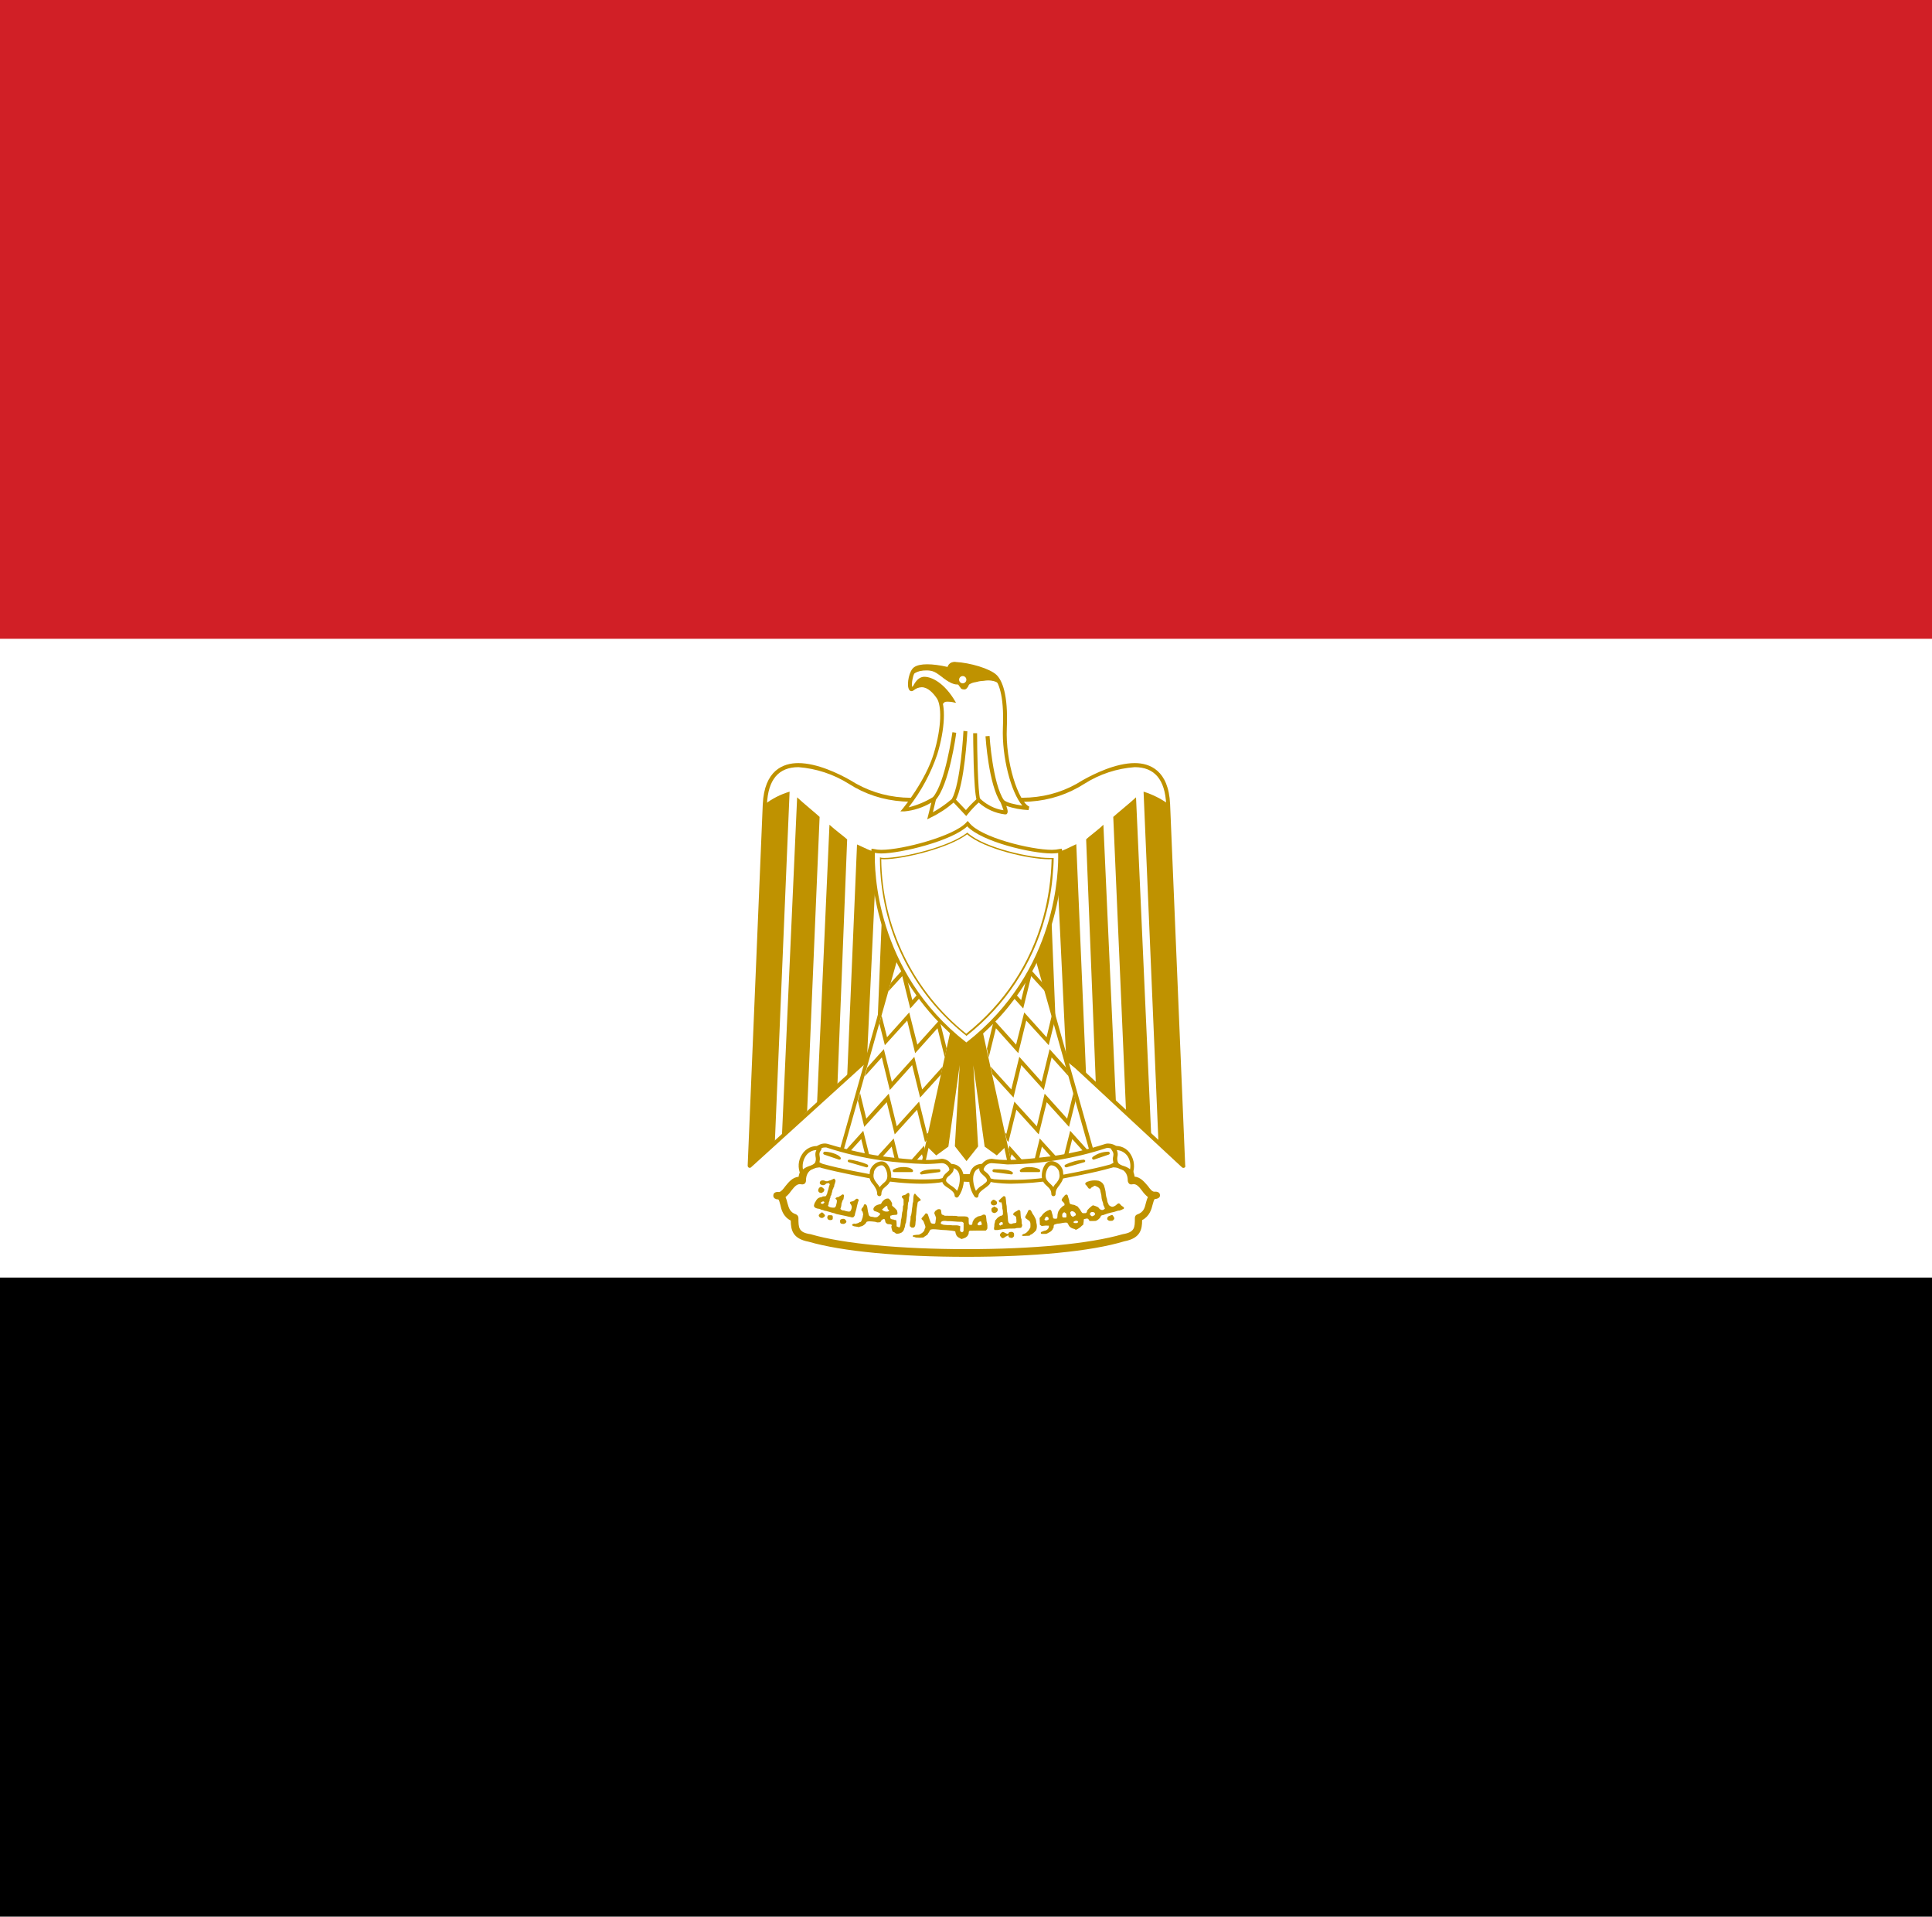
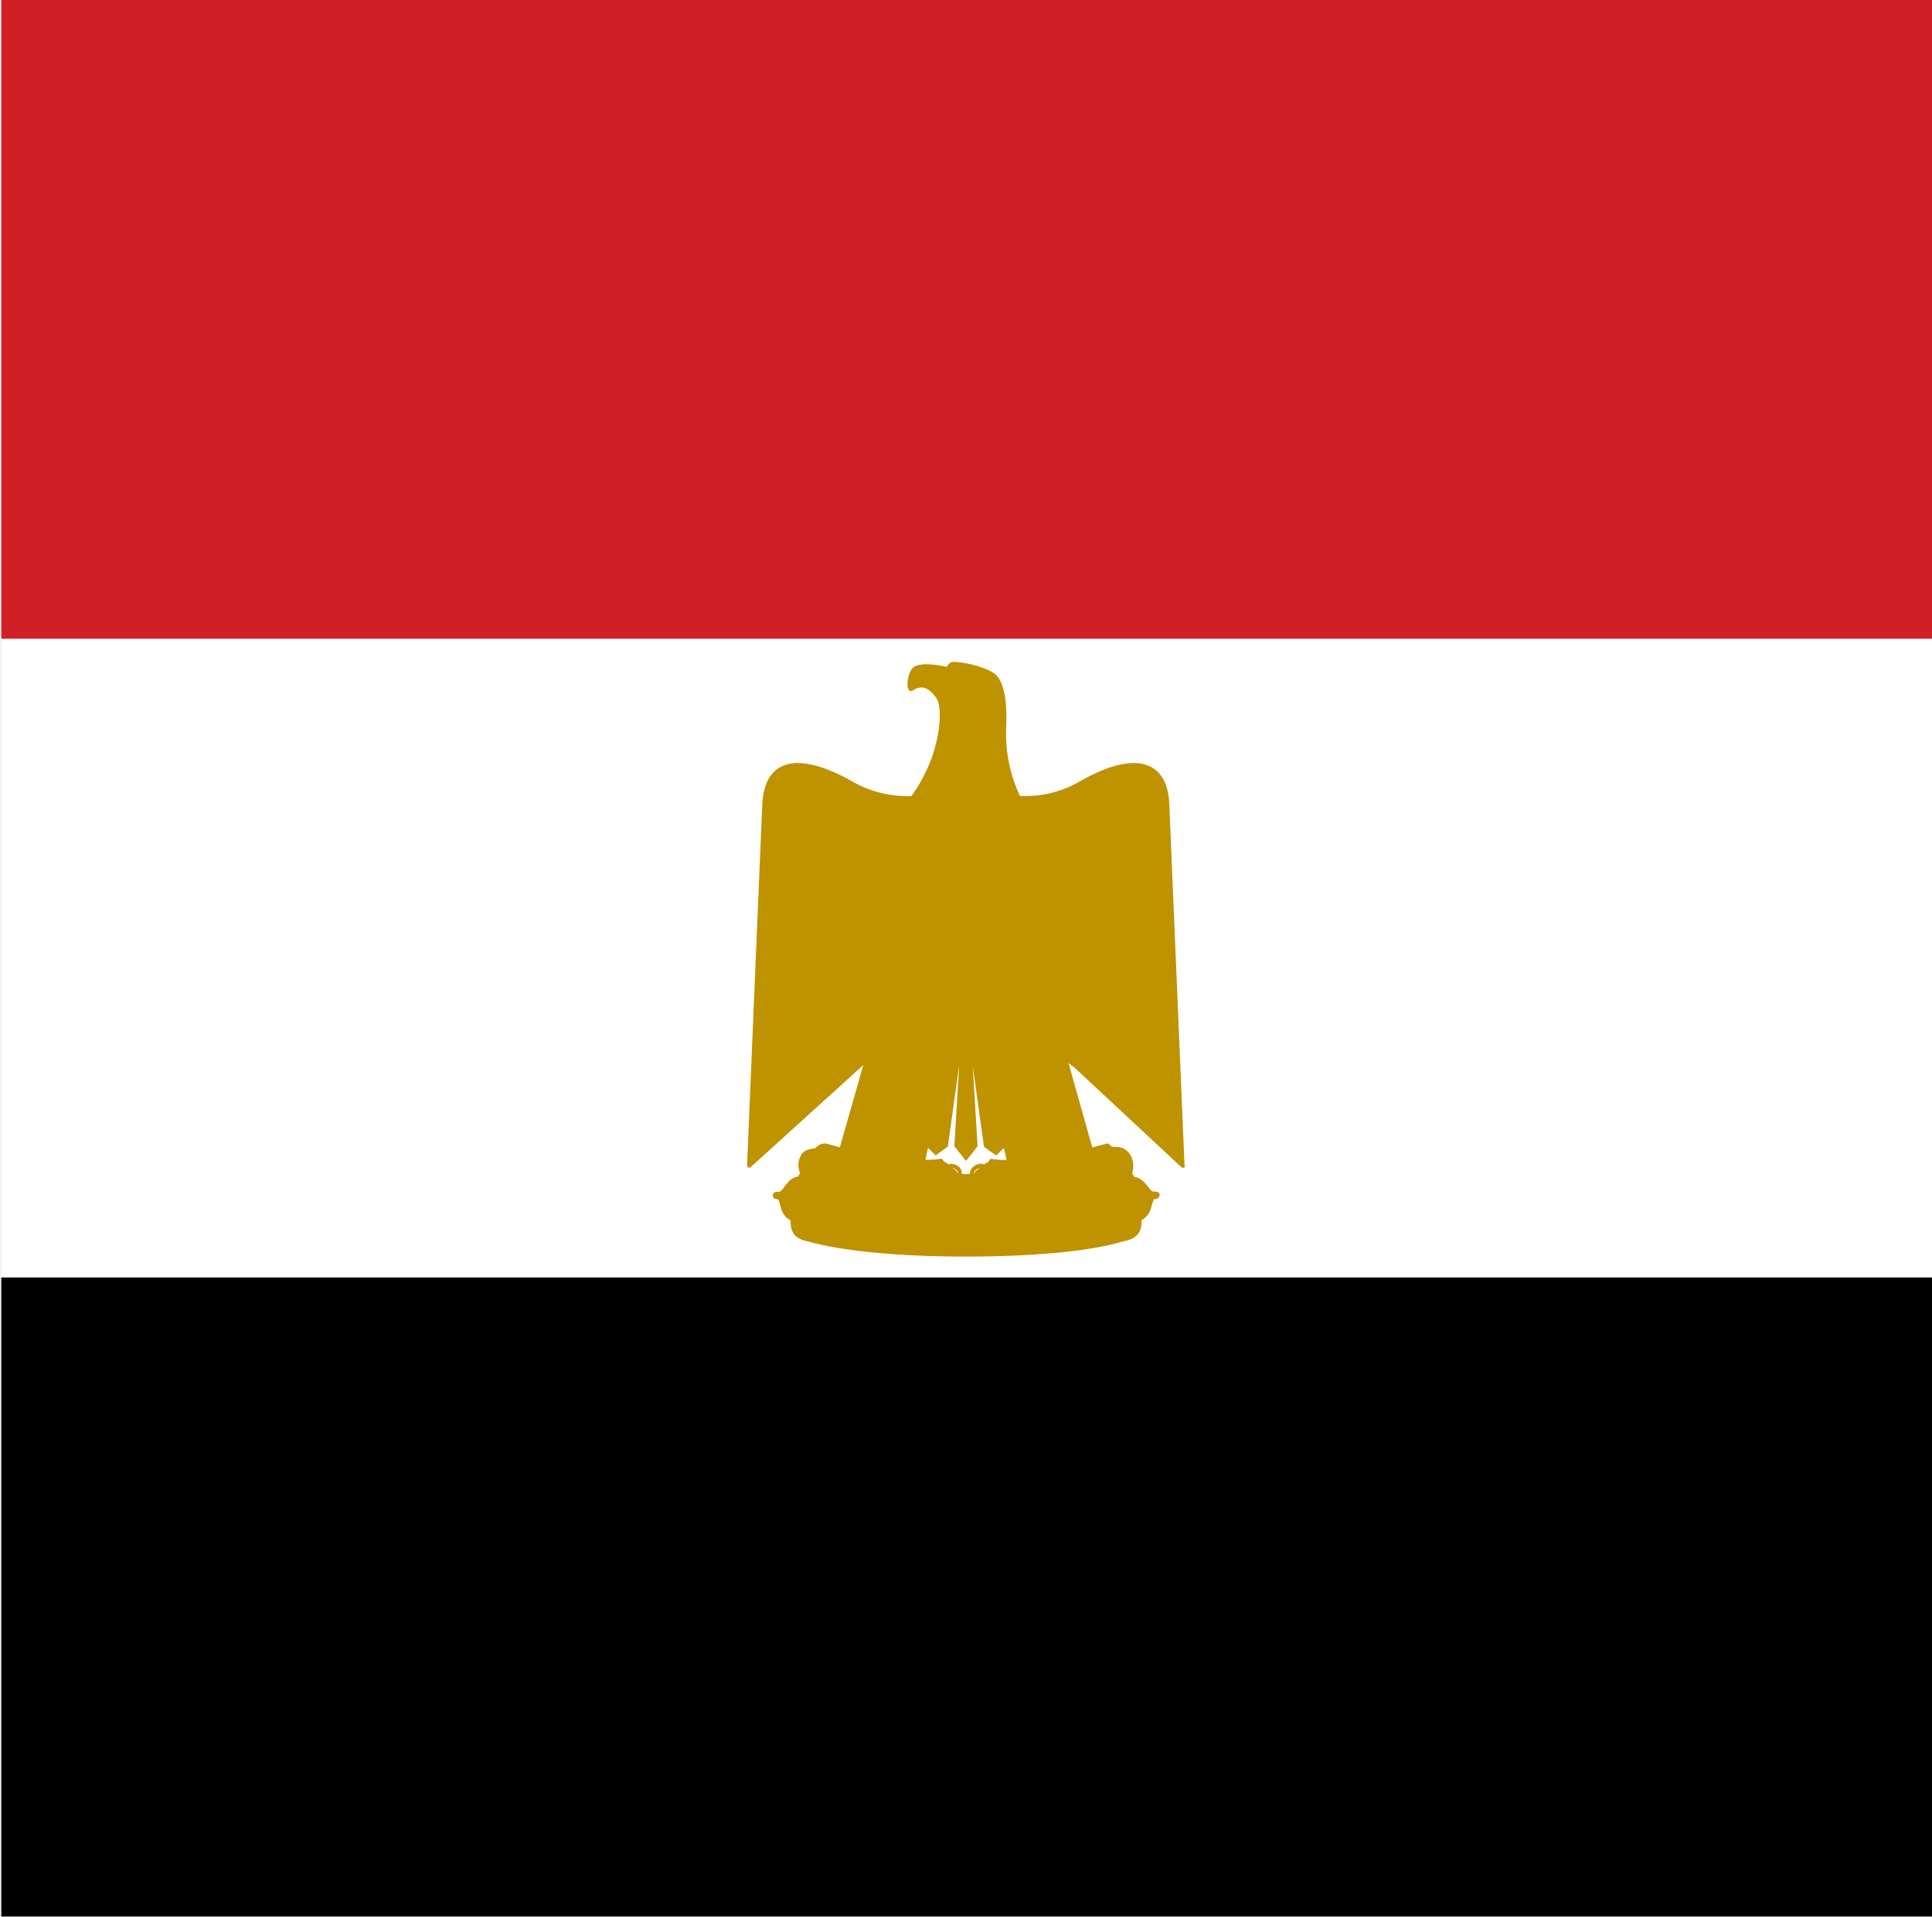
- <svg xmlns="http://www.w3.org/2000/svg" width="13.323" height="13.213" viewBox="3.247 0 13.323 13.213">
-   <path fill="#FFF" d="M.009 0h19.82v13.214H.009z" />
-   <path d="M.009 8.808h19.82v4.406H.009z" />
-   <path fill="#D11F26" d="M.009 0h19.82v4.404H.009z" />
-   <g>
-     <path fill="#FFF" d="M9.929 6.666l1.478 1.373-.104-2.493c-.017-.378-.345-.291-.582-.155-.242.155-.519.155-.81.054-.291.1-.566.1-.808-.055-.238-.136-.566-.223-.581.155l-.106 2.493 1.513-1.372z" />
-     <path fill="#BF9200" d="M11.407 8.052a.015.015 0 0 1-.009-.004L9.929 6.684 8.426 8.048c-.004.004-.01.004-.015.002s-.008-.008-.008-.014l.104-2.491c.011-.234.14-.284.245-.284.131 0 .281.074.357.117.225.143.491.161.798.052a.017.017 0 0 1 .01 0c.309.108.574.091.796-.051.078-.044.228-.118.359-.118.104 0 .234.05.244.284l.104 2.489.001.004c.001.008-.005.014-.014.014zM8.753 5.289c-.137 0-.21.086-.217.257l-.105 2.461L9.92 6.656c.004-.006.014-.006.019 0l1.454 1.349-.104-2.459c-.008-.171-.08-.257-.217-.257a.747.747 0 0 0-.346.114c-.228.146-.5.164-.815.055-.312.108-.586.09-.812-.055a.761.761 0 0 0-.346-.114z" />
-     <path fill="#BF9200" d="M10.342 5.874l.051 1.202.14.136-.053-1.323c-.035 0-.122 0-.138-.015zM9.98 6.94l.208.944-.069.068-.071-.053-.117-.842.049.842-.068.086-.068-.086.05-.842-.118.842-.071.053-.068-.068.207-.944z" />
-     <path fill="#BF9200" d="M9.912 8.005l-.08-.102v-.006l.033-.554-.078.562-.084.061-.08-.078.001-.006.209-.955h.157l.003.009.207.952-.079.078-.084-.061-.078-.56.033.559-.08.101zm-.056-.109l.056.07.057-.07-.05-.838.023-.002.116.836.06.045.057-.058-.204-.928h-.118l-.203.929.056.057.061-.045.116-.835.022.002-.049.837zM8.692 5.458L8.59 7.884l-.174.154.105-2.493a.53.53 0 0 1 .171-.087zM8.899 5.632l-.086 2.029-.174.176.105-2.34c.035.034.137.117.155.135zM9.089 5.787l-.067 1.69-.141.138.086-1.929c.035.033.103.083.122.101zM9.293 5.874l-.068 1.441-.136.11.068-1.603c.034.014.102.052.136.052zM9.482 5.874l-.05 1.202-.14.136.054-1.323c.034 0 .12 0 .136-.015zM11.133 5.458l.103 2.425.173.154-.104-2.493a.593.593 0 0 0-.172-.086zM10.924 5.632l.088 2.029.174.176-.105-2.34c-.036.034-.138.117-.157.135zM10.737 5.787l.067 1.69.139.138-.087-1.929c-.033.033-.102.083-.119.101zM10.531 5.874l.069 1.441.137.108-.068-1.603c-.036.016-.103.054-.138.054z" />
-     <path fill="#FFF" d="M9.448 6.524l-.413 1.461.567.088.242-1.1z" />
-     <path fill="#BF9200" d="M9.602 8.085l-.568-.086a.035.035 0 0 1-.009-.006c-.002-.004-.003-.008-.002-.012l.412-1.46c.001-.005.005-.008.01-.01.004 0 .009.001.012.005l.396.449c.002.002.003.007.002.011l-.24 1.099c-.001.006-.006.01-.013.01zm-.55-.111l.541.084.237-1.081-.377-.427-.401 1.424z" />
-     <path fill="#FFF" d="M10.376 6.524l.412 1.461-.566.088-.242-1.1z" />
-     <path fill="#BF9200" d="M10.222 8.085a.014.014 0 0 1-.014-.01l-.24-1.099c-.001-.004 0-.009.004-.011l.396-.449c.002-.004.008-.005.012-.005.004.002.01.005.011.01l.411 1.46c0 .004 0 .008-.002.012l-.009.006-.565.086h-.004zm-.228-1.108l.237 1.081.54-.084-.401-1.424-.376.427z" />
-     <path fill="#FFF" d="M10.891 7.952a.181.181 0 0 0-.104.033l.104-.033zM10.721 8.003a.348.348 0 0 0-.121.035l.121-.035zM10.102 8.073c.032 0 .102 0 .12.014l-.12-.014zM10.289 8.073c.02-.021.087-.021.121 0h-.121zM10.178 5.602c.014 0-.021-.077-.021-.077.038.039.182.048.182.048-.086-.038-.172-.326-.161-.555.01-.231-.033-.321-.066-.354-.044-.044-.183-.082-.274-.087-.052-.003-.044.039-.044.039-.096-.026-.191-.034-.234-.005-.04.026-.049.162-.019.139.072-.059.134-.005.178.058.037.054.035.21-.021.392-.057.19-.214.382-.214.382.085 0 .206-.075.206-.075l-.03.118a.742.742 0 0 0 .163-.109l.086.09c.029-.037.087-.09.087-.09s.072.075.182.086z" />
-     <path fill="#BF9200" d="M9.641 5.649l.029-.116a.449.449 0 0 1-.186.061h-.028l.018-.021c.001-.001.156-.191.212-.377.057-.189.054-.334.021-.382-.024-.035-.061-.076-.104-.076a.09.09 0 0 0-.055.021c-.005.004-.01.006-.015.006s-.016-.002-.021-.02c-.011-.031.003-.122.04-.146.039-.026.122-.025.229-.001a.07.07 0 0 1 .009-.017c.01-.012.024-.018.043-.018l.005.001c.097.005.236.045.282.09.037.037.08.131.07.364-.011.235.08.51.155.543l-.005.024a.56.56 0 0 1-.154-.029c.015.039.009.047.007.051l-.004.006-.01.002a.334.334 0 0 1-.183-.082.684.684 0 0 0-.076.081l-.01.012-.087-.093a.696.696 0 0 1-.157.103l-.025.013zm.069-.172l-.03.123c.075-.041.134-.094.134-.094l.01-.009.084.088c.03-.037.076-.078.078-.08l.01-.008.01.009s.064.067.161.08a.914.914 0 0 0-.021-.057l.021-.015c.021.021.082.033.13.04-.078-.09-.142-.335-.134-.538.01-.235-.035-.317-.062-.345-.041-.041-.176-.077-.265-.083h-.003c-.007 0-.018.001-.021.008-.006.007-.004.017-.004.017l.003.021-.02-.006c-.104-.026-.189-.03-.224-.007-.011.008-.022.032-.027.061a.153.153 0 0 0-.003.054.103.103 0 0 1 .066-.025c.043 0 .086.029.126.088.042.062.035.228-.019.403a1.24 1.24 0 0 1-.197.364.6.6 0 0 0 .169-.071l.028-.018z" />
-     <path fill="#BF9200" d="M9.699 5.515l-.02-.017c.087-.098.135-.446.136-.45l.026.004c-.001.015-.049.36-.142.463zM9.835 5.522l-.024-.013c.061-.111.08-.465.08-.47l.027.003c-.001.015-.019.364-.083.48zM9.983 5.519c-.024-.068-.025-.447-.025-.464h.027c0 .108.005.402.021.456l-.023.008zM10.147 5.532c-.082-.121-.103-.442-.104-.456l.028-.002c0 .004.021.328.099.443l-.023.015zM9.741 4.878a.17.17 0 0 0-.022-.071c-.044-.062-.106-.116-.178-.057 0 0 .024-.076.077-.079.041-.003.133.03.214.17 0 0-.061-.014-.075-.001-.027.022-.016.038-.016.038z" />
-     <path fill="#BF9200" d="M9.738 4.881c0-.001-.004-.007-.003-.015a.156.156 0 0 0-.02-.059c-.057-.08-.114-.1-.172-.055l-.01.008.004-.012c.001-.004.026-.079.081-.082h.004c.052 0 .14.045.213.171l.005.008-.009-.001s-.026-.007-.049-.007c-.014 0-.02.003-.021.004-.011.009-.017.018-.018.025l.002.011-.007.004zm-.135-.161c.041 0 .08.028.118.084a.124.124 0 0 1 .019.048l.014-.017a.059.059 0 0 1 .027-.005.22.22 0 0 1 .042.005c-.094-.156-.191-.16-.202-.16h-.004c-.037.002-.06.043-.069.063a.112.112 0 0 1 .055-.018z" />
-     <path fill="#BF9200" d="M9.533 4.656c.006-.02.015-.037.027-.045.043-.029.138-.021.234.005 0 0-.008-.042.043-.039.092.005.23.043.274.087a.15.15 0 0 1 .031.051h-.001c-.021-.029-.081-.028-.096-.025-.022.002-.038.001-.067.009a.117.117 0 0 0-.048.015c-.009.009-.017.036-.031.036-.023 0-.021-.006-.027-.013-.007-.01-.012-.023-.02-.022-.024.004-.062-.014-.11-.051-.048-.039-.067-.048-.129-.044-.062.005-.082.04-.082.04l.002-.004z" />
-     <path fill="#BF9200" d="M9.899 4.753c-.02 0-.023-.004-.028-.01l-.002-.004c-.003-.002-.005-.007-.007-.009-.003-.005-.007-.011-.01-.011h-.007c-.024 0-.061-.018-.105-.054-.04-.03-.059-.043-.103-.043l-.024.001c-.059.005-.079.038-.079.038l-.006-.003.001-.004c.004-.013.014-.037.029-.047a.152.152 0 0 1 .083-.019c.041 0 .092.008.148.022 0-.006 0-.017.007-.025.009-.01.022-.013.04-.013.095.005.233.044.276.088a.21.21 0 0 1 .033.052l.002.006h-.01l-.001-.001c-.017-.023-.059-.026-.075-.026l-.018.001a.111.111 0 0 1-.017.002c-.011.001-.026.002-.047.008l-.005.001a.106.106 0 0 0-.042.015c-.003.001-.006.007-.008.014-.007.01-.014.021-.025.021zm-.047-.042c.007 0 .011.007.016.014a.088.088 0 0 0 .006.01l.004.005c.003.004.005.006.021.006.006 0 .012-.01.018-.019.003-.007.007-.012.01-.016.012-.009.031-.013.046-.017l.005-.001a.433.433 0 0 1 .051-.007l.017-.002.019-.001c.015 0 .048.003.069.018-.008-.014-.016-.024-.024-.035-.041-.042-.179-.08-.271-.085h-.004c-.014 0-.023.003-.029.01-.01.01-.007.024-.007.024l.001.006-.006-.001a.646.646 0 0 0-.152-.024c-.036 0-.062.006-.08.019-.008.004-.015.014-.021.028a.121.121 0 0 1 .07-.027l.025-.001c.046 0 .066.013.106.046.043.033.078.051.101.051h.007l.002-.001z" />
-     <circle fill="#FFF" cx="9.886" cy="4.686" r=".025" />
-     <path fill="none" d="M9.299 8.013l.128.019-.031-.127zM10.344 6.673l.094.104-.063-.227-.198.223.112.122z" />
-     <path fill="none" d="M9.625 7.923l.013-.063-.012.014-.055-.223-.154.17-.055-.222-.155.17-.044-.18-.1.359.137-.152.052.211h.014l.144-.158.046.187.036.006.127-.143zM10.604 8.001l.151-.022-.114-.126zM10.401 8.032l.128-.019-.097-.108zM9.605 7.958l-.08.088.071.012.016-.073zM9.538 6.895l.112-.122-.198-.223-.063.227.094-.104zM9.777 6.916l-.052-.059.022.092zM9.397 7.458l.155-.172.054.225.142-.158.014-.063-.05-.201-.154.172-.055-.225-.154.17-.038-.15-.085.306.116-.129z" />
-     <path fill="none" d="M9.376 7.54l.055.225.154-.17.055.222.01-.009.087-.401-.145.16-.055-.224-.154.172-.055-.225-.118.131-.032.115.043.176zM9.072 7.979l.151.022-.037-.148zM9.517 6.98l.056.222.153-.17.049.197.055-.254-.035-.039-.062.069-.047-.192-.018-.021-.144.161-.055-.223-.097.106-.046.165.038.15zM10.242 7.595l.155.17.054-.225.155.172.043-.176-.032-.115-.118-.131-.054.225-.155-.172-.054.224-.146-.16.087.401.01.009z" />
-     <path fill="none" d="M10.335 8.042l.036-.006.046-.187.144.158h.013l.053-.211.137.152-.1-.359-.045.18-.154-.17-.055.222-.154-.17-.055.223-.011-.014.012.063.006-.024zM10.254 7.202l.056-.222.154.171.036-.15-.045-.165-.097-.106-.055.223-.145-.161-.016.021-.048.192-.063-.069-.034.039.056.254.048-.197z" />
-     <path fill="none" d="M10.276 7.286l.154.172.055-.225.116.129-.085-.306-.037.15-.155-.17-.055.225-.154-.172-.05.201.013.063.143.158zM10.102 6.857l-.052.059.03.033zM10.223 7.958l-.008.027.017.073.071-.012z" />
-     <path fill="#BF9200" d="M10.269 7.261l.055-.225.155.17.037-.15-.016-.055-.036.15-.154-.171-.056.222-.153-.17-.048.197.012.061.05-.201zM10.29 7.343l.155.172.054-.225.118.131-.016-.059-.116-.129-.055.225-.154-.172-.055.225-.143-.158.012.054.146.16zM10.358 6.73l.097.106-.017-.059-.094-.104-.055.222-.112-.122-.019.019.145.161zM10.142 6.813l-.04.044-.022.092-.03-.033-.019.02.063.069zM10.256 7.651l.154.17.055-.222.154.17.045-.18-.015-.053-.043.176-.155-.172-.054.225-.155-.17-.055.222-.01-.009.013.052.011.014zM10.371 8.036l.03-.004.031-.127.097.108.032-.006-.144-.158zM10.303 8.046l.032-.004-.127-.143-.006.024.013.062.008-.027zM10.574 8.007l.03-.006.037-.148.114.126.017-.003-.008-.028-.137-.152zM9.503 7.036l.055.225.154-.172.05.201.013-.061-.049-.197-.153.17-.056-.222-.153.171-.038-.15-.015.055.038.15zM9.383 7.515l.154-.172.055.224.145-.16.011-.054-.142.158-.054-.225-.155.172-.055-.225-.116.129-.016.059.118-.131zM9.524 6.953l.144-.161-.018-.019-.112.122-.055-.222-.094.104-.017.059.097-.106zM9.795 6.936l-.018-.02-.03.033-.022-.092-.039-.044.047.192zM9.362 7.599l.055.222.154-.17.055.223.012-.014.012-.052-.01.009-.055-.222-.154.17-.055-.225-.155.172-.043-.176-.015.053.044.18zM9.612 7.985l.013-.062-.006-.024-.127.143.033.004.08-.088zM9.266 8.007l.033.006.097-.108.031.127.029.004-.046-.187zM9.063 7.948l-.008.028.017.003.114-.126.037.148.029.006-.052-.211z" />
-     <path fill="#FFF" d="M9.912 8.638c.43 0 .842-.033 1.084-.102.103-.018.103-.07.103-.139.103-.035.05-.154.12-.154-.07.018-.087-.121-.174-.104 0-.121-.121-.138-.223-.103-.205.067-.566.084-.911.084-.343-.017-.703-.017-.91-.084-.102-.033-.222-.017-.222.104-.087-.018-.102.121-.174.103.07 0 .019.119.121.154 0 .067 0 .121.104.139.24.068.652.102 1.082.102z" />
-     <g>
-       <path fill="#BF9200" d="M9.912 8.665c-.462 0-.857-.037-1.088-.104-.113-.021-.123-.083-.124-.146-.053-.027-.065-.076-.072-.109-.005-.02-.009-.033-.014-.037-.005 0-.01 0-.015-.002-.013-.004-.021-.014-.019-.028.002-.02.024-.023.04-.021.014-.002.028-.02.042-.039.022-.027.049-.062.092-.066.012-.073.069-.116.156-.116.031 0 .065.006.099.016.167.055.436.064.72.076.061.002.123.006.185.006.441 0 .736-.025.902-.082a.343.343 0 0 1 .1-.016c.088 0 .146.043.155.115.043.004.069.039.092.065.015.021.028.037.042.039.018-.002.039.002.041.021.002.015-.007.023-.02.027-.004.002-.011.002-.015.002-.006.004-.01.019-.015.037-.008.033-.021.082-.073.109 0 .062-.01.125-.123.146-.23.07-.627.107-1.088.107zm-1.248-.412c.006.014.01.027.013.041.01.035.017.064.059.078.01.004.017.014.017.025 0 .067 0 .1.084.112.223.066.625.103 1.075.103.457 0 .85-.037 1.077-.103.084-.014.084-.045.084-.112 0-.013.007-.021.018-.025.041-.014.05-.043.058-.078.004-.014.007-.027.014-.041a.204.204 0 0 1-.04-.043c-.025-.033-.042-.051-.068-.045-.009.002-.017 0-.021-.004a.032.032 0 0 1-.01-.021c0-.076-.058-.092-.105-.092a.264.264 0 0 0-.084.014c-.172.06-.472.086-.918.086-.068-.004-.129-.004-.191-.008-.287-.01-.56-.02-.732-.078a.26.26 0 0 0-.084-.014c-.048 0-.105.016-.105.092 0 .008-.004.017-.01.021a.028.028 0 0 1-.022.004c-.027-.006-.044.012-.07.045a.2.2 0 0 1-.039.043z" />
-     </g>
-     <path fill="#FFF" d="M9.327 7.985c.139.018.294.033.415.018.068 0 .118.119-.019.137-.121.017-.311 0-.412-.018-.086-.016-.276-.049-.396-.084-.121-.053-.034-.154.034-.141.105.036.242.069.378.088z" />
-     <g>
-       <path fill="#BF9200" d="M9.606 8.161c-.11 0-.229-.014-.297-.025-.075-.014-.274-.051-.398-.084-.073-.033-.072-.078-.068-.098.01-.043.063-.08.11-.068.07.021.212.062.376.086h.002c.08.01.196.025.3.025a.599.599 0 0 0 .109-.008c.043 0 .081.037.083.078.001.016-.002.073-.098.086a.97.97 0 0 1-.119.008zm-.671-.25c-.029 0-.061.023-.065.049s.012.049.05.064c.122.035.32.07.395.084a1.837 1.837 0 0 0 .406.02c.05-.008.076-.029.074-.059-.001-.027-.027-.05-.053-.05-.031.002-.07.006-.111.006A2.746 2.746 0 0 1 9.325 8a2.224 2.224 0 0 1-.38-.089h-.01z" />
-     </g>
-     <path fill="#FFF" d="M10.498 7.985c-.141.018-.295.033-.412.018-.071 0-.121.119.017.137.12.017.309 0 .41-.018.088-.016.275-.049.396-.084.121-.053.035-.154-.033-.141a2.17 2.17 0 0 1-.378.088z" />
-     <g>
-       <path fill="#BF9200" d="M10.218 8.161a.92.92 0 0 1-.117-.008c-.097-.013-.101-.068-.1-.086a.088.088 0 0 1 .085-.078.594.594 0 0 0 .108.008c.104 0 .222-.016.301-.025a2.17 2.17 0 0 0 .376-.086c.006-.002.012-.002.019-.002.043 0 .084.031.093.07.004.02.005.064-.067.096-.126.037-.324.072-.397.086a2.14 2.14 0 0 1-.301.025zm-.134-.142a.058.058 0 0 0-.056.051c-.002.029.025.052.074.06a1.755 1.755 0 0 0 .406-.018c.074-.014.271-.049.396-.084.036-.017.055-.039.05-.064-.007-.029-.046-.055-.077-.049a2.27 2.27 0 0 1-.684.113 2.978 2.978 0 0 0-.109-.009z" />
-     </g>
-     <path fill="#FFF" d="M8.899 7.917c-.105-.02-.154.102-.121.17.016-.033.087-.033.103-.068.018-.053-.016-.053.018-.102z" />
-     <g>
-       <path fill="#BF9200" d="M8.779 8.103c-.005 0-.01-.004-.012-.008a.142.142 0 0 1 .01-.135.12.12 0 0 1 .125-.057c.004.002.008.004.01.008.001.006.001.01-.001.014-.016.023-.014.031-.012.045.002.012.005.027-.005.055-.011.023-.035.033-.06.041-.018.007-.038.015-.043.027-.002.006-.007.01-.012.01zm.098-.174a.091.091 0 0 0-.076.045.127.127 0 0 0-.017.088.147.147 0 0 1 .041-.022c.019-.006.038-.014.044-.027.006-.018.004-.027.002-.039-.002-.016-.003-.028.006-.045z" />
-     </g>
-     <path fill="#FFF" d="M9.311 8.233c0-.068.067-.06.067-.127 0-.033-.019-.088-.053-.088s-.066.036-.066.069c-.016.068.052.078.052.146z" />
-     <g>
-       <path fill="#BF9200" d="M9.311 8.247c-.007 0-.015-.006-.015-.014 0-.027-.012-.043-.024-.062-.018-.02-.036-.043-.027-.086 0-.039.041-.078.082-.078.043 0 .066.057.066.1 0 .039-.021.06-.039.074-.016.013-.029.025-.029.052a.014.014 0 0 1-.014.014zm.016-.213c-.026 0-.054.027-.054.053-.008.033.005.049.02.07a.126.126 0 0 1 .02.028c.007-.01.016-.018.023-.025.018-.015.03-.025.03-.054 0-.029-.017-.072-.039-.072z" />
-     </g>
-     <path fill="#FFF" d="M9.802 8.038c.103 0 .093.137.042.205 0-.051-.087-.068-.087-.104 0-.052.078-.052.045-.101z" />
-     <g>
-       <path fill="#BF9200" d="M9.844 8.257l-.004-.002c-.006-.002-.01-.006-.01-.012 0-.02-.021-.037-.042-.051-.024-.015-.044-.029-.044-.052 0-.029.021-.047.035-.059.019-.016.021-.02.011-.035a.014.014 0 0 1-.001-.014c.002-.006.007-.008.012-.008.048 0 .069.024.08.045.027.055.009.135-.025.182-.004.002-.008.006-.012.006zm-.021-.203c.003.023-.015.037-.027.049-.015.011-.025.021-.025.037 0 .008.017.021.03.031.017.01.034.023.046.039.019-.039.026-.094.01-.127a.054.054 0 0 0-.034-.029z" />
-     </g>
-     <path fill="#FFF" d="M10.924 7.917c.105-.02.155.102.121.17-.016-.033-.086-.033-.103-.068-.018-.053.017-.053-.018-.102z" />
-     <g>
-       <path fill="#BF9200" d="M11.045 8.103c-.006 0-.01-.004-.012-.01-.006-.012-.025-.02-.044-.027-.024-.008-.049-.018-.06-.041a.08.08 0 0 1-.005-.055c.002-.014.004-.021-.013-.045-.003-.004-.003-.008-.001-.014.002-.004.005-.006.01-.008a.116.116 0 0 1 .125.057.154.154 0 0 1 .012.135.014.014 0 0 1-.012.008zm-.097-.174a.066.066 0 0 1 .005.045.069.069 0 0 0 .004.041c.005.011.024.02.043.025a.137.137 0 0 1 .04.021.126.126 0 0 0-.016-.088.097.097 0 0 0-.076-.044z" />
-     </g>
-     <path fill="#FFF" d="M10.512 8.233c0-.068-.067-.06-.067-.127 0-.033.019-.088.053-.088s.068.034.068.067c.014.07-.054.08-.054.148z" />
-     <g>
-       <path fill="#BF9200" d="M10.512 8.247c-.008 0-.015-.006-.015-.014 0-.027-.012-.039-.027-.053-.019-.017-.039-.035-.039-.074 0-.043.022-.101.065-.101.042 0 .082.039.082.08.009.041-.01.063-.025.086-.015.019-.027.033-.027.062a.014.014 0 0 1-.014.014zm-.015-.213c-.021 0-.039.043-.039.072 0 .026.014.039.029.053a.188.188 0 0 1 .024.025.076.076 0 0 1 .02-.027c.016-.021.027-.037.021-.066 0-.029-.028-.057-.055-.057z" />
-     </g>
-     <path fill="#FFF" d="M10.022 8.038c-.102 0-.091.137-.042.205 0-.051.086-.068.086-.104.001-.052-.077-.052-.044-.101z" />
-     <g>
-       <path fill="#BF9200" d="M9.98 8.257c-.004 0-.008-.004-.012-.006-.033-.047-.052-.127-.025-.182.011-.021.033-.045.079-.045.006 0 .011.002.013.008a.01.01 0 0 1-.001.014c-.011.016-.007.02.012.035.015.012.034.029.034.059 0 .023-.021.037-.043.053-.021.015-.043.031-.043.052 0 .006-.004.01-.01.012H9.98zm.02-.203c-.014.006-.026.013-.033.029-.017.033-.009.086.01.127a.141.141 0 0 1 .045-.039c.015-.012.031-.023.031-.031 0-.016-.011-.024-.025-.037-.013-.012-.031-.026-.028-.049z" />
-     </g>
-     <g>
-       <path fill="#BF9200" d="M9.035 7.995h-.002L8.93 7.96c-.004-.002-.007-.006-.006-.01.001-.006.006-.01.01-.01.034 0 .089.016.107.037.002.002.004.004.004.008.001.006-.003.01-.01.01z" />
-     </g>
-     <g>
-       <path fill="#BF9200" d="M9.224 8.048h-.003l-.12-.035c-.004 0-.009-.006-.008-.01 0-.004.005-.008.01-.008.021 0 .088.016.124.033.004.002.007.006.007.01 0 .006-.004.01-.01.01z" />
-     </g>
-     <g>
-       <path fill="#BF9200" d="M9.602 8.097c-.004 0-.007-.002-.01-.006-.002-.004 0-.008.004-.01.02-.018.075-.02.127-.02.005 0 .009.004.009.01 0 .004-.003.01-.008.01l-.122.016c.001 0 .001 0 0 0z" />
-     </g>
-     <g>
-       <path fill="#BF9200" d="M9.534 8.081h-.121c-.004 0-.008-.002-.009-.006-.001-.006 0-.01.004-.012a.136.136 0 0 1 .071-.017c.014 0 .046.002.062.019.002.002.003.008.002.01-.001.004-.005.006-.009.006z" />
-     </g>
-     <g>
-       <path fill="#BF9200" d="M10.788 7.995c-.003 0-.007-.002-.009-.006s-.001-.008.002-.012a.185.185 0 0 1 .109-.037c.004 0 .009.004.01.01a.01.01 0 0 1-.007.01l-.103.035h-.002z" />
-     </g>
-     <g>
-       <path fill="#BF9200" d="M10.6 8.048c-.004 0-.009-.002-.011-.006-.002-.006 0-.01.004-.012a.348.348 0 0 1 .128-.035c.004 0 .008.004.01.008 0 .004-.003.01-.008.01l-.121.035H10.6z" />
-     </g>
-     <g>
-       <path fill="#BF9200" d="M10.222 8.097l-.122-.016c-.005 0-.01-.006-.009-.01 0-.006.005-.01.011-.01.049 0 .104.002.124.018.003.002.006.004.006.008 0 .006-.004.01-.01.01z" />
-     </g>
-     <g>
-       <path fill="#BF9200" d="M10.41 8.081h-.121a.01.01 0 0 1-.009-.006c-.001-.002-.001-.008.003-.01.015-.017.047-.019.061-.019.026 0 .054.006.07.015a.014.014 0 0 1 .006.012c0 .004-.004.008-.01.008z" />
-     </g>
-     <path fill="#BF9200" d="M9.875 8.542c0-.002-.004-.002-.009-.006a.047.047 0 0 1-.023-.018.073.073 0 0 1-.008-.025c0-.002 0-.004-.003-.004-.011-.004-.039-.006-.06-.008a.593.593 0 0 1-.055-.004c-.035-.004-.05-.002-.055.002l-.006.01a.04.04 0 0 1-.007.012l-.006.01v.002l-.005.002a.094.094 0 0 1-.018.012l-.005.005a.235.235 0 0 1-.053 0 .026.026 0 0 0-.01-.004c-.002 0-.006 0-.008-.002-.002 0-.003-.002-.002-.006.002-.005.007-.005.028-.007.012 0 .015 0 .021-.004.009-.004.023-.014.024-.018 0 0 .001-.002.003-.002a.015.015 0 0 0 .004-.01.03.03 0 0 1 .004-.011c.004-.006.004-.01-.003-.028-.006-.017-.008-.023-.015-.029-.009-.008-.009-.01.002-.021l.014-.016c.005-.008.006-.01.011-.008.005 0 .006 0 .011.008l.011.033.003.008a.042.042 0 0 1 .004.01c.003.008.004.01.019.012.014 0 .014 0 .016-.02l.002-.014.001-.006a.148.148 0 0 0-.01-.027c-.003-.002-.002-.012.002-.017.002-.004.005-.006.005-.006.001 0 .005-.002.008-.006.008-.006.021-.006.026-.002.003.002.004.006.005.018s.002.013.005.017l.008.002.007.004c.002.002.009.002.034.002.036 0 .057 0 .059.004h.047c.02.002.021.002.024.008l.005.004v.021c0 .024.003.026.014.026.009 0 .011-.002.012-.014 0-.004.002-.01.003-.01l.004-.008a.055.055 0 0 1 .02-.02l.007-.004c0-.001.003-.003.006-.003a.124.124 0 0 0 .028-.008c.002-.004.006-.004.01-.004.007 0 .009 0 .012.004.004.004.004.008.006.027 0 .01.002.018.003.021.002.002.003.015.004.023v.02l-.005.009-.006.006h-.053l-.057.001c-.006.002-.008.006-.008.018 0 .004-.001.006-.003.008l-.003.006c0 .004-.011.012-.018.017-.002 0-.006 0-.006.002a.108.108 0 0 1-.02.006h-.002zm.013-.051c.004-.002.004-.002.004-.031v-.029l-.005-.004c-.004-.004-.005-.004-.035-.004a.877.877 0 0 0-.052-.004h-.019c-.023-.004-.04-.002-.045.008-.002.006-.002.006 0 .01l.006.003.012.004.025.002c.009 0 .026 0 .036.002h.032c.009.002.015.002.018.004l.004.002-.001.016c-.001.013-.001.015.002.02l.012.006.006-.005zm.126-.047c.004 0 .004-.002.004-.004l-.004-.013c-.001-.006-.002-.006-.007-.006-.004 0-.01.004-.016.011-.002.003-.004.008-.002.012.003.004.013.006.025 0zm.136.084c-.005-.004-.007-.008-.007-.012 0-.007.001-.009.007-.015.009-.01.014-.01.03 0 .016.008.021.008.021.002s.01-.01.02-.01c.006 0 .008 0 .013.004s.006.006.006.015c0 .012 0 .012-.007.018-.006.006-.006.006-.015.004-.01 0-.016-.006-.017-.012s-.003-.008-.005-.004l-.005.004c-.005 0-.012.006-.018.01-.002.002-.006.004-.012.004-.005 0-.005 0-.011-.008zm.147-.009l-.004-.002.004-.004c.002-.002.007-.006.011-.006a.048.048 0 0 0 .026-.018c.006-.006.01-.01.01-.012l.005-.009c.004-.004.004-.006.004-.021 0-.016-.001-.021-.007-.029l-.022-.016c-.007-.004-.009-.01-.006-.016a.265.265 0 0 0 .02-.04c.003-.006.011-.006.017-.002a.13.13 0 0 1 .012.023l.003.004c.003.004.012.018.012.02l.005.01c.003.007.005.011.005.015l.002.015a.082.082 0 0 1-.001.049l-.006.008s-.004.002-.006.006c-.006.006-.021.018-.026.018a.004.004 0 0 0-.004.004c-.005.004-.006.004-.023.004-.023.002-.028.001-.031-.001zm.129-.014c-.002 0-.002-.01 0-.01.003-.002.005-.004.008-.004l.007-.002c.001-.002.006-.004.01-.004.016-.002.029-.017.029-.027V8.45a.19.19 0 0 0-.045.002c-.004.002-.006 0-.011-.004l-.006-.004-.002-.047.008-.008a.071.071 0 0 0 .012-.015l.005-.006.008-.007c.006-.006.018-.012.025-.016.002 0 .005 0 .006-.002s.004-.002.006-.002c.005 0 .006 0 .01.006a.02.02 0 0 1 .004.012l.004.013a.038.038 0 0 1 .003.015l.003.012c.004.004.022.004.025.002.002-.002.004-.006.004-.017 0-.01.002-.018.003-.02l.003-.011a.11.11 0 0 1 .023-.03l.008-.007.006-.004c.005 0 .006-.002.006-.01 0-.006-.006-.012-.016-.021l-.004-.007c0-.004.004-.012.012-.021.004-.004.008-.008.008-.01l.005-.004c.006-.005.008-.005.011-.002.005 0 .006.004.009.016.006.019.008.022.008.033l.004.012c0 .002.007.005.017.007.008 0 .016.004.018.004a.015.015 0 0 0 .008.004c.006.002.015.008.015.01v.002a.08.08 0 0 1 .018.025c.01.014.008.014.021.014s.014 0 .017-.004a.015.015 0 0 0 .004-.008c-.001-.006.004-.011.014-.021l.011-.01c.007-.007.014-.011.018-.011l.018.006c.013.005.017.007.021.013.008.012.024.017.033.01l.006-.004c.001 0 .002 0 .002-.002a.063.063 0 0 0-.009-.022.038.038 0 0 1-.003-.015.17.17 0 0 0-.007-.021.098.098 0 0 1-.004-.021c0-.008-.002-.021-.004-.026l-.004-.017c0-.012-.01-.024-.02-.028a.015.015 0 0 0-.009-.004c-.006-.005-.014-.005-.018 0-.002.002-.004.004-.006.004-.004 0-.014.008-.014.012h-.007c-.004 0-.006 0-.01-.006a.035.035 0 0 1-.006-.008c0-.002-.003-.004-.007-.009-.005-.004-.007-.006-.007-.012 0-.004.001-.004.004-.006.002-.002.004-.002.004-.005l.007-.002.02-.006a.144.144 0 0 1 .059 0 .018.018 0 0 0 .009.004c.005.002.021.015.022.021a.02.02 0 0 1 .004.006l.002.008.004.013a.198.198 0 0 1 .007.043c.001.004.003.02.007.028l.003.017c.001.008.005.014.006.016l.003.007c0 .006.017.016.025.016s.021-.006.029-.014c.005-.004.01-.009.012-.009.006-.002.012.002.015.007.004.006.01.01.016.014.008.004.011.01.008.014-.002.004-.003.004-.005.004a.03.03 0 0 0-.012.006c-.006 0-.01.004-.012.004s-.012 0-.021.004a.211.211 0 0 1-.038.01.34.34 0 0 0-.049.015c-.001.002-.005.002-.008.002-.013.004-.013.004-.015.011-.001.006-.016.021-.026.026-.009.004-.01.004-.027.004h-.023c-.002-.002-.004-.004-.004-.006s-.004-.006-.006-.008c-.005-.005-.012-.003-.023 0l-.007.002-.001.016-.003.021a.028.028 0 0 1-.009.007l-.01.01a.14.14 0 0 1-.018.012c-.009.006-.015.008-.019.004a.015.015 0 0 0-.008-.004.06.06 0 0 1-.026-.012c-.005-.002-.015-.02-.015-.023 0 0-.002-.004-.004-.004-.002-.004-.005-.004-.014-.004l-.018.002c-.005.002-.013.002-.021.004l-.021.002c.001.001-.004.003-.008.003-.01.002-.013.006-.013.016l-.001.01c-.003.002-.005.004-.005.008a.056.056 0 0 1-.022.021l-.015.008c-.006.004-.01.004-.024.004-.01 0-.02 0-.02-.002zm.25-.074c.007-.004.007-.008.003-.012a.022.022 0 0 0-.022 0c-.005.002-.007.004-.007.006 0 .004.002.006.004.006.004.002.02.002.022 0zm-.204-.02c.006-.002.007-.004.006-.012-.002-.01-.016-.015-.021-.006a.013.013 0 0 0-.003.008l-.003.002-.001.006.004.004c.003.002.013.002.018-.002zm.129-.023v-.014c-.001-.006-.003-.01-.008-.012-.006-.006-.008-.006-.016.002-.004.004-.005.006-.005.014 0 .014.001.016.015.016.013 0 .013 0 .014-.006zm.057-.006c.007-.002.008-.004.008-.008 0-.008-.006-.016-.016-.021-.01-.004-.014-.004-.02.002-.003.004-.004.004-.001.013l.003.01c0 .002.01.011.015.011.002-.003.008-.003.011-.007zm.129 0c.01-.004.014-.01.01-.018-.004-.006-.01-.008-.018-.008-.009 0-.016.006-.016.014 0 .004.001.006.006.01l.008.006.01-.004zm-1.361.123a.036.036 0 0 1-.005-.004c0-.002-.016-.01-.018-.01L9.4 8.485l-.004-.014c-.003-.011-.003-.019 0-.021.003 0 .002-.004-.001-.006-.002-.002-.007-.004-.014-.004-.015 0-.017-.002-.021-.006s-.007-.005-.008-.013c-.001-.006-.002-.012-.004-.014-.003-.004-.008-.004-.009-.002s-.003.002-.006.002c-.004.002-.006.004-.007.006l-.006.01c-.004.004-.004.004-.014.004a.022.022 0 0 1-.017-.002c-.006-.002-.012-.002-.03-.004-.024-.002-.036 0-.038.006-.003.01-.023.025-.032.027a.05.05 0 0 0-.014.004c-.004.002-.008.002-.009.002-.001-.002-.009-.002-.019-.004-.017-.002-.024-.006-.024-.012 0-.004.011-.008.016-.008.005.002.012.002.012 0l.008-.002.011-.004c0-.002.003-.004.005-.004.005 0 .006 0 .011-.006l.004-.01.003-.009.003-.008.002-.014c.002-.006.002-.008-.001-.018 0-.004-.003-.01-.004-.01s-.004-.002-.005-.006c-.002-.008 0-.014.012-.025l.003-.008c.001-.006.005-.01.01-.01.004 0 .013.01.013.014a.03.03 0 0 0 .002.009.327.327 0 0 0 .01.051c.001.006.01.012.015.012l.015.002c.005.002.014.004.019.002.009 0 .009 0 .02-.01.005-.004.01-.01.01-.012 0-.006-.021-.016-.038-.02-.006-.002-.01-.009-.009-.017a.037.037 0 0 1 .017-.021.076.076 0 0 1 .021-.008l.014-.004.005-.008c.008-.016.026-.029.041-.029.007 0 .009 0 .015.008l.007.008c.006.009.01.019.009.023-.002.006 0 .013.003.013a.213.213 0 0 1 .029.028c.002 0 .004.013.005.019 0 .012-.002.014-.021.014-.008 0-.019.002-.021.004l-.008.002v.008c-.001.011.003.015.016.017l.011.002c.001.002.004.002.006.002.003 0 .006 0 .007.002.003.002.003.004.004.024v.018l.005.002.007.003c.003.004.009.002.011-.002l.003-.01.003-.023c0-.01.002-.021.004-.025a.13.13 0 0 0 .003-.024l.003-.021c.002 0 .003-.011.004-.021 0-.016.001-.02.003-.023.002-.002.003-.006.002-.021v-.021l-.006-.008c-.004-.004-.006-.006-.006-.008 0-.008.001-.008.01-.012.004 0 .011-.004.014-.004.004-.002.007-.004.008-.006.002-.002.01-.007.012-.007l.006.002c.003.004.004.021 0 .025l-.001.016a.088.088 0 0 1-.002.017c-.003.002-.005.016-.006.031a.13.13 0 0 1-.003.031l-.002.014-.001.022-.004.028-.003.021c-.003.002-.004.009-.005.015l-.003.016a.034.034 0 0 0-.004.01c0 .004-.008.019-.01.019l-.005.004c0 .002-.003.002-.006.004a.018.018 0 0 0-.009.004.057.057 0 0 1-.026.002zm-.051-.156c.005-.002.005-.006.001-.008-.005 0-.009-.008-.009-.016 0-.014-.008-.014-.02-.002l-.013.012-.005.004.004.004a.04.04 0 0 0 .027.01c.008 0 .013 0 .015-.004zm.729.129c-.002-.004-.003-.004-.002-.014.002-.006.002-.014.002-.02s.002-.012.003-.014a.037.037 0 0 0 .002-.009c-.001-.004.001-.008.006-.012a.44.44 0 0 1 .007-.009s.012-.012.016-.012l.005-.004c.002-.002.005-.002.008-.002a.015.015 0 0 0 .008-.004c.004-.004.005-.004.004-.018 0-.008 0-.016-.002-.021-.002-.004-.002-.01-.002-.012s0-.011-.002-.021-.003-.014-.006-.018l-.008.002c-.002 0-.011-.01-.009-.012a.361.361 0 0 1 .033-.031c.004-.002.012.002.014.006l.003.021.002.024a.146.146 0 0 1 .004.035.141.141 0 0 0 .004.033l.003.028c.001.014.001.025.003.029.003.012.016.018.025.014.002 0 .008-.004.016-.004.016-.002.016-.002.015-.024-.001-.017-.002-.019-.005-.022-.004-.003-.007-.007-.009-.007-.005 0-.008-.004-.008-.01 0-.004.009-.013.014-.015l.011-.006c.011-.008.017-.01.021-.004.004.004.004.006.005.027a.166.166 0 0 0 .003.027c.003.004.004.008.004.02s.001.018.002.021c.003.006.003.006.001.012l-.003.008c-.002.004-.004.006-.02.006-.006 0-.015 0-.019.002s-.014.002-.021.002a.521.521 0 0 0-.105.01h-.02l-.003-.002zm.05-.034l.009-.002-.001-.008-.002-.007-.006-.002c-.006 0-.008.002-.012.006-.006.006-.008.01-.002.014l.004.005.01-.006zm-.627.014l-.006-.004V8.44c0-.008.002-.017.003-.021a.066.066 0 0 0 .002-.019c0-.006 0-.014.002-.018.002 0 .004-.014.006-.026l.003-.029a.037.037 0 0 0 .002-.012.15.15 0 0 1 .002-.021c.003-.004.004-.014.004-.022l.001-.021.002-.01c0-.004.006-.012.009-.012l.007.008a.11.11 0 0 0 .015.016c.021.02.021.02.013.025l-.008.004-.006.004c-.003.004-.004.006-.004.014a.44.44 0 0 0-.008.062l-.001.012a.088.088 0 0 0-.002.025.066.066 0 0 1-.002.022l-.001.012c0 .012-.003.022-.007.026-.004.005-.006.005-.013.005s-.009 0-.013-.006zm-.474-.021c-.009 0-.013-.006-.013-.016 0-.008 0-.01.005-.014.005-.002.01-.004.015-.004s.007 0 .012.002c.012.01.015.018.008.025-.008.008-.015.01-.027.007zm1.836-.024c-.005-.004-.007-.006-.007-.01 0-.01.007-.019.018-.021.015-.008.021-.006.025.004.009.012.008.018-.002.027-.005.004-.006.004-.018.004-.009 0-.01 0-.016-.004zm-1.923-.002c-.011-.002-.017-.014-.013-.023.002-.01.004-.01.019-.01.016 0 .018.002.018.016 0 .008 0 .01-.004.015-.005.002-.014.004-.02.002zM8.9 8.392c-.011-.01-.009-.018.007-.029.007-.006.011-.006.019.003.013.012.013.018.001.026-.004.004-.007.005-.013.005s-.008-.001-.014-.005zm.209-.002c-.005 0-.018-.004-.027-.006a2.18 2.18 0 0 1-.067-.014l-.016-.006c-.009-.002-.014-.002-.029-.008-.004-.002-.015-.003-.024-.007a.05.05 0 0 1-.023-.006c-.004-.002-.009-.002-.011-.002l-.008-.004a.034.034 0 0 0-.016-.004c-.011-.002-.021-.006-.025-.012s-.004-.01 0-.021l.002-.006c0-.002.001-.004.004-.006l.002-.004a.07.07 0 0 1 .012-.018.045.045 0 0 1 .024-.012l.01-.002c.001-.004.006-.004.015-.004l.011-.002.004-.009a.028.028 0 0 0 .005-.012l.002-.01.005-.014a.179.179 0 0 1 .009-.033c.002-.001.002-.003-.003-.009-.001-.002-.004-.002-.007-.002-.005 0-.014.002-.017.006a.024.024 0 0 1-.018.008c-.008 0-.018-.004-.021-.01s-.003-.006 0-.014c.003-.003.005-.007.008-.007.006-.004.023-.002.027.002.003.002.005.002.014.002.006 0 .011-.002.011-.004l.009-.002.008-.002c0-.002.003-.004.006-.004s.005-.002.007-.004l.006-.002c.003 0 .005.002.007.006s.005.006.003.014l-.005.017c-.002.002-.003.008-.003.01 0 .004-.001.01-.003.012s-.003.003-.003.005-.001.006-.003.008c-.001 0-.004.006-.004.012l-.003.012c-.001.002-.003.006-.003.01s-.002.01-.003.01c-.002.001-.004.003-.004.007 0 .002 0 .008-.002.01a.038.038 0 0 0-.004.013c0 .006-.001.01-.003.012-.001.002-.003.006-.003.01 0 .006-.002.01-.003.014-.003.002-.003.004 0 .008.005.006.02.01.033.01.011 0 .012 0 .016-.006.002-.003.005-.008.005-.012l.003-.012a.052.052 0 0 0 .002-.014c0-.008 0-.01-.006-.014-.004-.003-.004-.003-.003-.007a.023.023 0 0 1 .017-.008c.001 0 .004 0 .006-.002l.008-.006c.002 0 .006-.002.01-.006.008-.006.012-.006.016 0 .002.004.002.006 0 .012l-.002.014c0 .004-.004.007-.005.009-.002.002-.003.006-.004.01l-.005.014-.001.012-.003.015c-.005.006-.004.012.001.014.001.002.004.002.007.004.002.002.007.002.01.002.004 0 .01.002.014.004l.019.004c.01 0 .01 0 .015-.004.003-.004.005-.01.007-.016a.074.074 0 0 0 .002-.012.047.047 0 0 0-.008-.02c-.009-.007-.005-.017.006-.017.005 0 .02-.006.022-.01.01-.01.016-.012.021-.008.006.003.008.008.005.014-.002.002-.003.008-.005.014l-.005.02-.005.023-.006.021-.003.012a.035.035 0 0 1-.003.012c-.006.012-.014.014-.031.008zm-.182-.094c.007-.006.007-.01 0-.012-.003-.002-.005-.002-.012.002s-.008.004-.008.008.004.004.014.006l.006-.004zm1.171.066c-.01-.004-.013-.008-.014-.019-.001-.012.001-.014.012-.02l.008-.005.008.005c.011.004.016.01.016.016a.023.023 0 0 1-.014.021c-.008.004-.008.004-.016.002zm-.008-.054c-.004 0-.011-.01-.011-.016 0-.008.013-.021.021-.021a.04.04 0 0 1 .018.011c.007.006.006.02-.003.024-.005.004-.019.006-.025.002zm-1.185-.084c-.012-.002-.018-.012-.015-.022.003-.014.014-.021.023-.018.007.003.019.014.019.018s-.006.016-.008.016l-.004.002c-.002.004-.009.006-.015.004z" />
-     <path fill="#FFF" d="M9.911 7.2c.704-.541.646-1.334.646-1.334a.276.276 0 0 1-.057.006c-.146 0-.5-.085-.582-.192-.088.097-.448.192-.595.192a.25.25 0 0 1-.055-.006s-.061.794.643 1.334z" />
-     <g>
-       <path fill="#BF9200" d="M9.911 7.142l-.006-.006a1.56 1.56 0 0 1-.59-1.213v-.012l.012.003.017.001c.133 0 .446-.077.567-.17l.006-.005.006.005c.12.104.436.17.559.17h.031v.009c0 .031-.003.062-.005.089a1.508 1.508 0 0 1-.055.315c-.088.321-.272.6-.534.808l-.008.006zm-.577-1.208c0 .026.002.054.003.077.007.104.025.208.055.312.088.318.263.584.521.792a1.537 1.537 0 0 0 .575-1.105l.004-.075h-.01c-.127 0-.437-.064-.564-.17-.131.094-.438.17-.573.17l-.011-.001z" />
-     </g>
-     <g>
-       <path fill="#BF9200" d="M9.911 7.218l-.007-.006a1.664 1.664 0 0 1-.648-1.347l.001-.014.015.002a.224.224 0 0 0 .052.006c.149 0 .502-.095.586-.188l.01-.011.01.011c.077.103.427.188.571.188a.248.248 0 0 0 .054-.006l.014-.002.002.014c0 .009.053.807-.649 1.347l-.011.006zM9.28 5.88c-.003.108-.001.814.631 1.307.634-.493.636-1.2.633-1.306-.014.001-.028.003-.044.003-.142 0-.481-.08-.583-.187-.108.101-.458.187-.594.187a.313.313 0 0 1-.043-.004z" />
-     </g>
-     <path fill="#FFF" d="M10.499 5.923l-.019.001c-.133 0-.444-.069-.564-.172-.126.096-.442.172-.573.172l-.019-.001a1.564 1.564 0 0 0 .586 1.204c.261-.208.442-.48.531-.802a1.691 1.691 0 0 0 .058-.402z" />
-   </g>
+ <svg xmlns="http://www.w3.org/2000/svg" width="13.324" height="13.213" viewBox="0 0 13.324 13.213">
+   <path fill="#FFF" d="M.009 0h13.315v13.214H.009z" />
+   <path d="M.009 8.808h13.315v4.406H.009z" />
+   <path fill="#D11F26" d="M.009 0h13.315v4.404H.009z" />
+   <path fill="#BF9200" d="M8.169 8.034l-.105-2.489c-.009-.234-.14-.284-.244-.284-.131 0-.28.074-.358.118a.757.757 0 0 1-.428.109 1.01 1.01 0 0 1-.095-.47c.011-.233-.032-.327-.069-.364-.047-.045-.187-.085-.283-.09l-.004-.001c-.021 0-.033.006-.043.018l-.011.017c-.106-.024-.188-.025-.227.001-.036.024-.051.115-.04.146.006.018.016.02.021.02s.01-.002.016-.006a.089.089 0 0 1 .047-.018c.004 0 .008-.002.012-.001.041.001.076.04.1.074.032.048.036.193-.022.382a1.114 1.114 0 0 1-.15.293.774.774 0 0 1-.426-.111c-.077-.043-.228-.117-.359-.117-.104 0-.233.05-.244.284l-.105 2.491c0 .006.004.012.01.014.004.002.01.002.014-.002l.778-.705-.162.568a1.2 1.2 0 0 0-.09-.025c-.031-.008-.06.01-.081.031-.037.005-.074.011-.094.043a.138.138 0 0 0-.009.129c-.004.01-.013.014-.015.023-.043.005-.069.039-.091.067-.014.02-.027.037-.041.039-.017-.002-.039.001-.041.021-.002.014.006.024.02.028.006.002.01.002.016.002.004.003.008.017.014.037.007.032.019.082.072.108 0 .062.01.125.123.146.231.066.627.104 1.088.104s.857-.036 1.087-.106c.113-.021.123-.084.123-.146.053-.027.064-.076.072-.109.006-.018.01-.032.016-.036.004 0 .012 0 .016-.002.013-.005.021-.013.02-.028-.002-.02-.022-.022-.041-.021-.015-.001-.026-.017-.041-.038-.022-.024-.05-.061-.093-.063-.002-.012-.011-.016-.015-.026a.15.15 0 0 0-.012-.127.112.112 0 0 0-.115-.053l-.004-.001c-.003 0-.003-.003-.006-.003l-.002.001c-.012-.005-.016-.021-.027-.021-.008 0-.014 0-.02.003-.021.006-.059.015-.088.024l-.164-.582.04.03.739.688a.015.015 0 0 0 .01.004.014.014 0 0 0 .014-.014c-.001-.002-.001-.004-.003-.004zm-1.564.057a.052.052 0 0 0-.033-.033l.002-.004c.015.006.026.013.033.029l-.002.008zm.112.002c.001-.003-.002-.008-.001-.01a.063.063 0 0 1 .034-.029l.002.004c-.018.007-.027.018-.035.035zm-.087-.024c-.009-.021-.03-.045-.08-.045-.003 0-.006.002-.009.006-.007-.01-.016-.012-.025-.018-.013-.005-.014-.023-.026-.023a.594.594 0 0 1-.108.008l.018-.083.053.052.084-.061.078-.562-.033.554v.006l.08.102.08-.102-.034-.558.078.562.084.06.053-.052.019.083a.567.567 0 0 1-.105-.008c-.014 0-.016.019-.025.024-.012.005-.021.008-.027.018-.002-.006-.006-.008-.012-.008a.084.084 0 0 0-.08.045c-.004.007-.002.017-.004.025l-.025.001-.03-.001c-.003-.008 0-.018-.004-.025zm-.226-3.322c-.006-.004-.011-.011-.017-.013.006.003.011.009.017.013zm.795.747zm-1.247-.057z" />
</svg>
